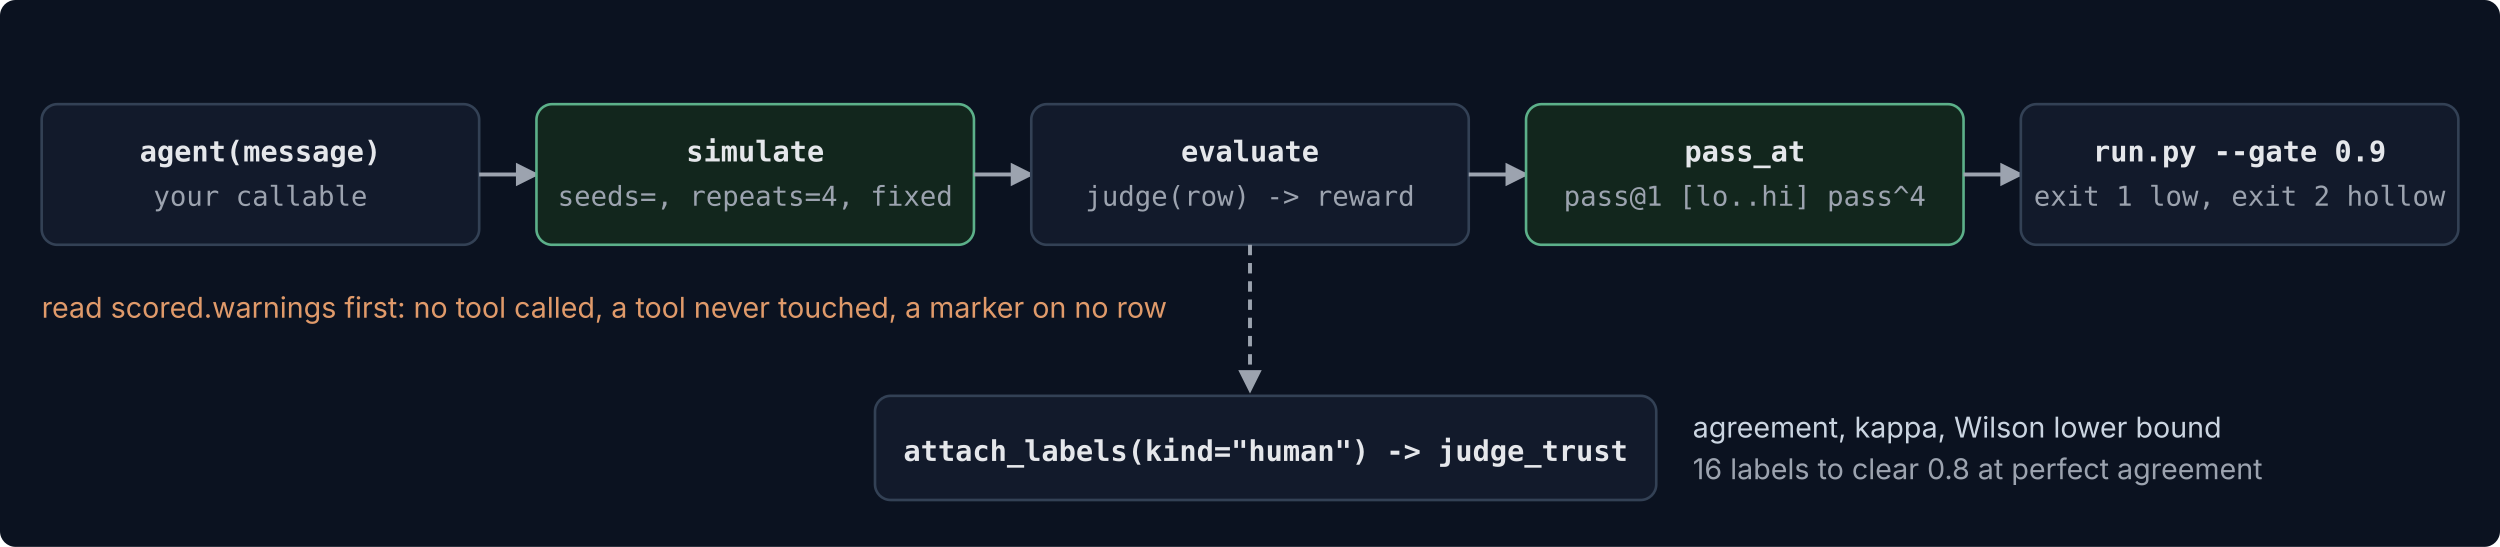
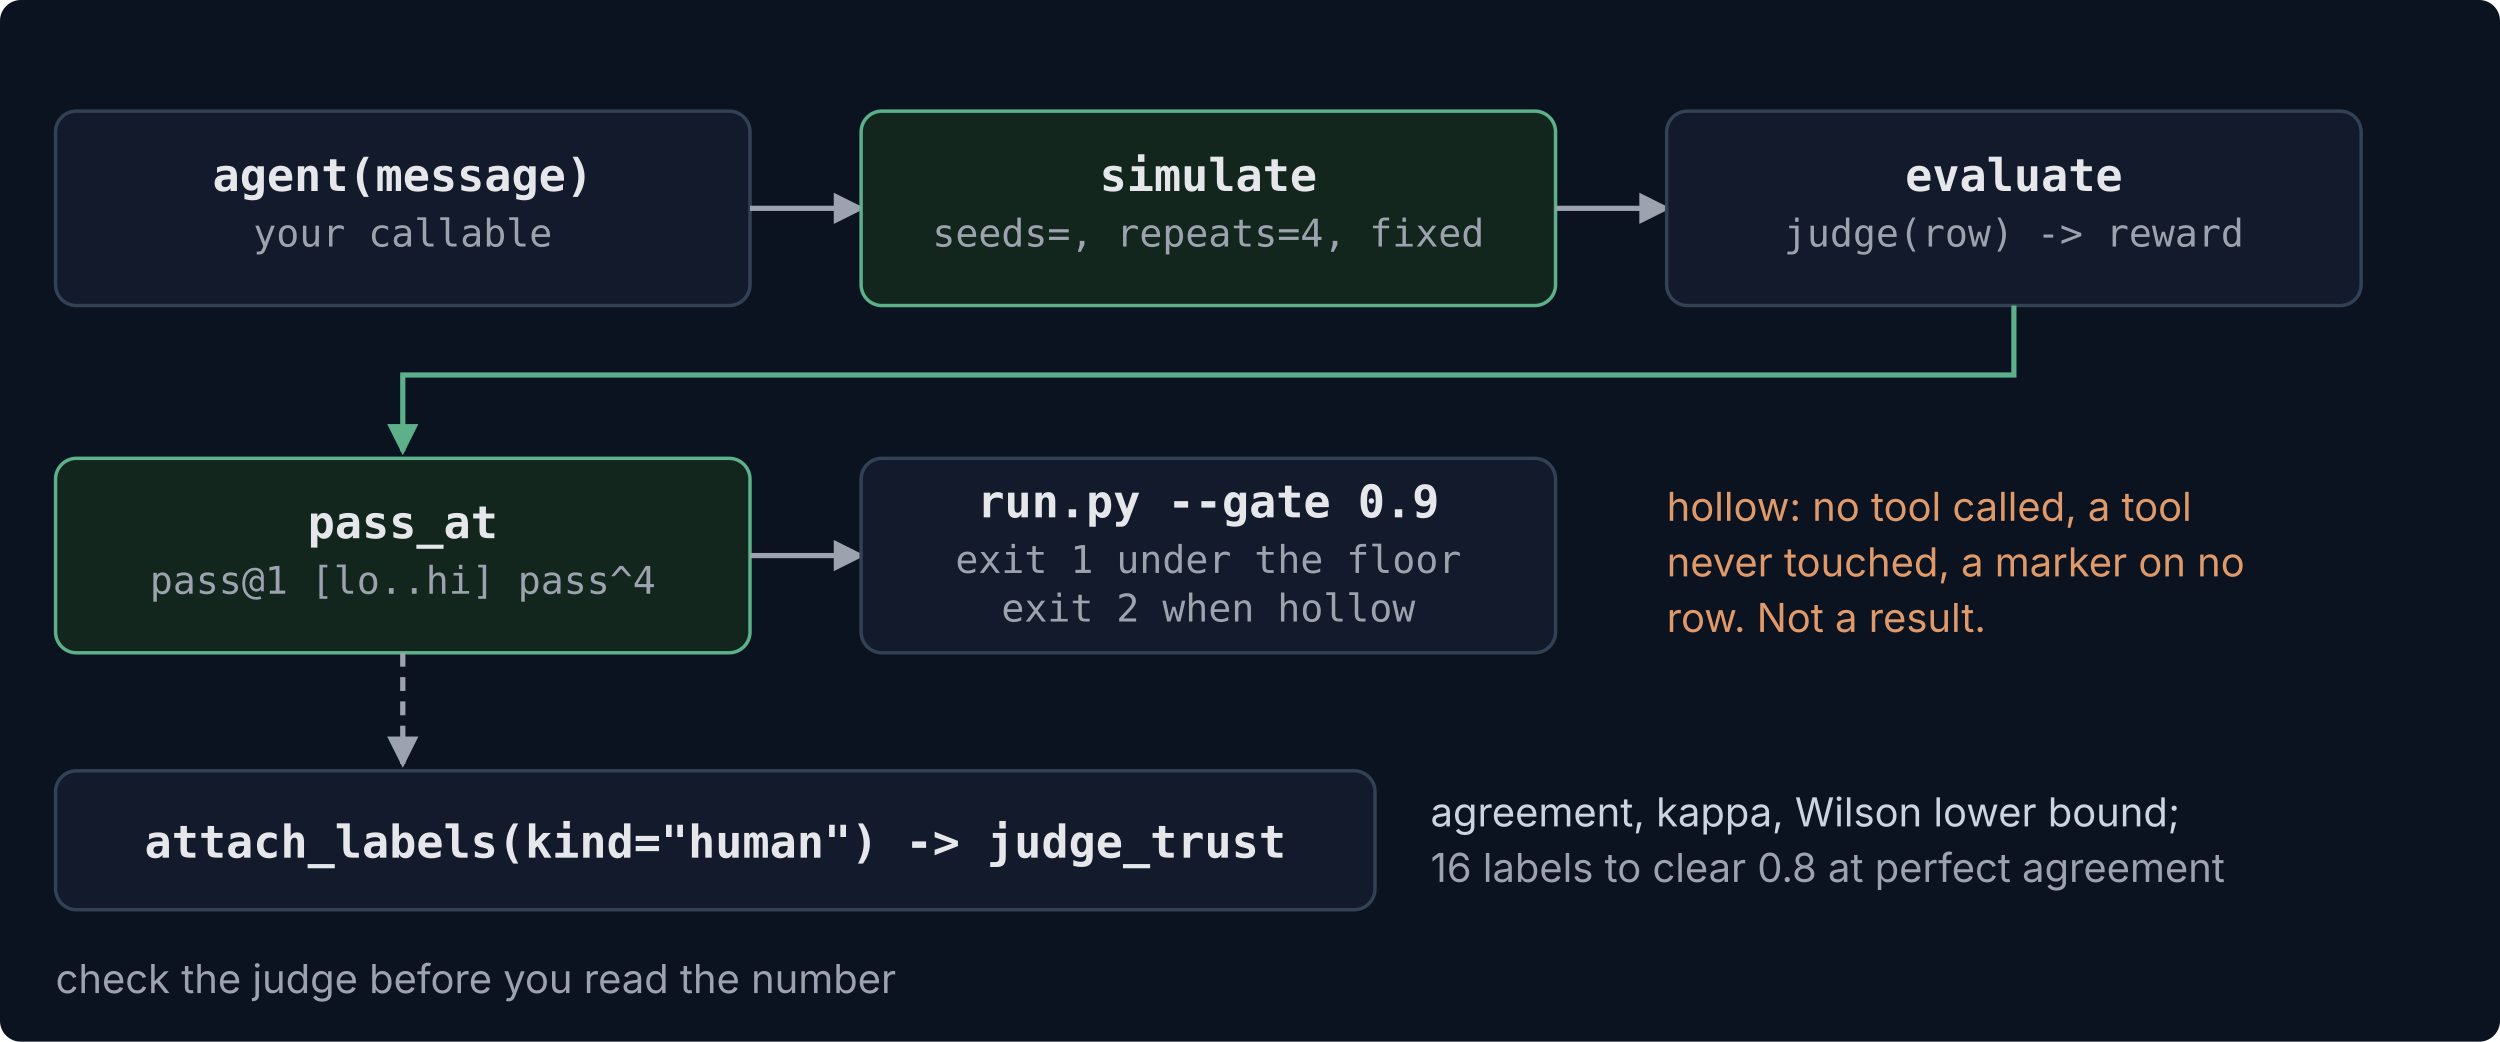
- <svg xmlns="http://www.w3.org/2000/svg" viewBox="0 0 960 210" width="960" height="210" role="img" aria-label="The eval loop: wrap, simulate with repeats, judge, read pass rates, gate CI">
+ <svg xmlns="http://www.w3.org/2000/svg" viewBox="0 0 720 300" width="720" height="300" role="img" aria-label="The eval loop: wrap, simulate with repeats, judge, read pass rates, gate CI">
  <defs>
    <marker id="arrow" viewBox="0 0 8 8" refX="7" refY="4" markerWidth="6" markerHeight="6" orient="auto">
      <path d="M0,0 L8,4 L0,8 z" fill="#9CA3AF" />
    </marker>
    <marker id="arrow-green" viewBox="0 0 8 8" refX="7" refY="4" markerWidth="6" markerHeight="6" orient="auto">
      <path d="M0,0 L8,4 L0,8 z" fill="#5CB08A" />
    </marker>
  </defs>
-   <rect width="960" height="210" rx="6" fill="#0B1220" />
-   <rect x="16" y="40" width="168" height="54" rx="6" fill="#121A2B" stroke="#334155" />
-   <text x="100.0" y="62.0" font-family="ui-monospace, SFMono-Regular, Menlo, Consolas, monospace" font-size="11" font-weight="600" fill="#E5E7EB" text-anchor="middle">agent(message)</text>
-   <text x="100.0" y="79.0" font-family="ui-monospace, SFMono-Regular, Menlo, Consolas, monospace" font-size="10.5" font-weight="400" fill="#9CA3AF" text-anchor="middle">your callable</text>
-   <line x1="184" y1="67.0" x2="206" y2="67.0" stroke="#9CA3AF" stroke-width="1.5" marker-end="url(#arrow)" />
-   <rect x="206" y="40" width="168" height="54" rx="6" fill="#12261D" stroke="#5CB08A" />
-   <text x="290.0" y="62.0" font-family="ui-monospace, SFMono-Regular, Menlo, Consolas, monospace" font-size="11" font-weight="600" fill="#E5E7EB" text-anchor="middle">simulate</text>
-   <text x="290.0" y="79.0" font-family="ui-monospace, SFMono-Regular, Menlo, Consolas, monospace" font-size="10.5" font-weight="400" fill="#9CA3AF" text-anchor="middle">seeds=, repeats=4, fixed</text>
-   <line x1="374" y1="67.0" x2="396" y2="67.0" stroke="#9CA3AF" stroke-width="1.5" marker-end="url(#arrow)" />
-   <rect x="396" y="40" width="168" height="54" rx="6" fill="#121A2B" stroke="#334155" />
-   <text x="480.0" y="62.0" font-family="ui-monospace, SFMono-Regular, Menlo, Consolas, monospace" font-size="11" font-weight="600" fill="#E5E7EB" text-anchor="middle">evaluate</text>
-   <text x="480.0" y="79.0" font-family="ui-monospace, SFMono-Regular, Menlo, Consolas, monospace" font-size="10.5" font-weight="400" fill="#9CA3AF" text-anchor="middle">judge(row) -&gt; reward</text>
-   <line x1="564" y1="67.0" x2="586" y2="67.0" stroke="#9CA3AF" stroke-width="1.5" marker-end="url(#arrow)" />
-   <rect x="586" y="40" width="168" height="54" rx="6" fill="#12261D" stroke="#5CB08A" />
-   <text x="670.0" y="62.0" font-family="ui-monospace, SFMono-Regular, Menlo, Consolas, monospace" font-size="11" font-weight="600" fill="#E5E7EB" text-anchor="middle">pass_at</text>
-   <text x="670.0" y="79.0" font-family="ui-monospace, SFMono-Regular, Menlo, Consolas, monospace" font-size="10.5" font-weight="400" fill="#9CA3AF" text-anchor="middle">pass@1 [lo..hi] pass^4</text>
-   <line x1="754" y1="67.0" x2="776" y2="67.0" stroke="#9CA3AF" stroke-width="1.5" marker-end="url(#arrow)" />
-   <rect x="776" y="40" width="168" height="54" rx="6" fill="#121A2B" stroke="#334155" />
-   <text x="860.0" y="62.0" font-family="ui-monospace, SFMono-Regular, Menlo, Consolas, monospace" font-size="11" font-weight="600" fill="#E5E7EB" text-anchor="middle">run.py --gate 0.9</text>
-   <text x="860.0" y="79.0" font-family="ui-monospace, SFMono-Regular, Menlo, Consolas, monospace" font-size="10.5" font-weight="400" fill="#9CA3AF" text-anchor="middle">exit 1 low, exit 2 hollow</text>
-   <text x="16" y="122" font-family="ui-sans-serif, system-ui, -apple-system, 'Segoe UI', Inter, sans-serif" font-size="11" font-weight="400" fill="#E09A6A" text-anchor="start">read scored.warnings first: no tool called, a tool never touched, a marker on no row</text>
-   <path d="M 480.0 94 L 480.0 150" fill="none" stroke="#9CA3AF" stroke-width="1.5" marker-end="url(#arrow)" stroke-dasharray="4 3" />
-   <rect x="336" y="152" width="300" height="40" rx="6" fill="#121A2B" stroke="#334155" />
-   <text x="486.0" y="177.0" font-family="ui-monospace, SFMono-Regular, Menlo, Consolas, monospace" font-size="11" font-weight="600" fill="#E5E7EB" text-anchor="middle">attach_labels(kind="human")  -&gt;  judge_trust</text>
-   <text x="650" y="168" font-family="ui-sans-serif, system-ui, -apple-system, 'Segoe UI', Inter, sans-serif" font-size="11" font-weight="400" fill="#CBD5E1" text-anchor="start">agreement, kappa, Wilson lower bound</text>
-   <text x="650" y="184" font-family="ui-sans-serif, system-ui, -apple-system, 'Segoe UI', Inter, sans-serif" font-size="11" font-weight="400" fill="#9CA3AF" text-anchor="start">16 labels to clear 0.8 at perfect agreement</text>
+   <rect width="720" height="300" rx="6" fill="#0B1220" />
+   <rect x="16" y="32" width="200" height="56" rx="6" fill="#121A2B" stroke="#334155" />
+   <text x="116.0" y="55.0" font-family="ui-monospace, SFMono-Regular, Menlo, Consolas, monospace" font-size="13" font-weight="600" fill="#E5E7EB" text-anchor="middle">agent(message)</text>
+   <text x="116.0" y="71.0" font-family="ui-monospace, SFMono-Regular, Menlo, Consolas, monospace" font-size="11" font-weight="400" fill="#9CA3AF" text-anchor="middle">your callable</text>
+   <path d="M 216 60.0 L 248 60.0" fill="none" stroke="#9CA3AF" stroke-width="1.5" marker-end="url(#arrow)" />
+   <rect x="248" y="32" width="200" height="56" rx="6" fill="#12261D" stroke="#5CB08A" />
+   <text x="348.0" y="55.0" font-family="ui-monospace, SFMono-Regular, Menlo, Consolas, monospace" font-size="13" font-weight="600" fill="#E5E7EB" text-anchor="middle">simulate</text>
+   <text x="348.0" y="71.0" font-family="ui-monospace, SFMono-Regular, Menlo, Consolas, monospace" font-size="11" font-weight="400" fill="#9CA3AF" text-anchor="middle">seeds=, repeats=4, fixed</text>
+   <path d="M 448 60.0 L 480 60.0" fill="none" stroke="#9CA3AF" stroke-width="1.5" marker-end="url(#arrow)" />
+   <rect x="480" y="32" width="200" height="56" rx="6" fill="#121A2B" stroke="#334155" />
+   <text x="580.0" y="55.0" font-family="ui-monospace, SFMono-Regular, Menlo, Consolas, monospace" font-size="13" font-weight="600" fill="#E5E7EB" text-anchor="middle">evaluate</text>
+   <text x="580.0" y="71.0" font-family="ui-monospace, SFMono-Regular, Menlo, Consolas, monospace" font-size="11" font-weight="400" fill="#9CA3AF" text-anchor="middle">judge(row) -&gt; reward</text>
+   <path d="M 580 88 L 580 108 L 116 108 L 116 130" fill="none" stroke="#5CB08A" stroke-width="1.5" marker-end="url(#arrow-green)" />
+   <rect x="16" y="132" width="200" height="56" rx="6" fill="#12261D" stroke="#5CB08A" />
+   <text x="116.0" y="155.0" font-family="ui-monospace, SFMono-Regular, Menlo, Consolas, monospace" font-size="13" font-weight="600" fill="#E5E7EB" text-anchor="middle">pass_at</text>
+   <text x="116.0" y="171.0" font-family="ui-monospace, SFMono-Regular, Menlo, Consolas, monospace" font-size="11" font-weight="400" fill="#9CA3AF" text-anchor="middle">pass@1 [lo..hi]  pass^4</text>
+   <path d="M 216 160.0 L 248 160.0" fill="none" stroke="#9CA3AF" stroke-width="1.5" marker-end="url(#arrow)" />
+   <rect x="248" y="132" width="200" height="56" rx="6" fill="#121A2B" stroke="#334155" />
+   <text x="348.0" y="149.0" font-family="ui-monospace, SFMono-Regular, Menlo, Consolas, monospace" font-size="13" font-weight="600" fill="#E5E7EB" text-anchor="middle">run.py --gate 0.9</text>
+   <text x="348.0" y="165.0" font-family="ui-monospace, SFMono-Regular, Menlo, Consolas, monospace" font-size="11" font-weight="400" fill="#9CA3AF" text-anchor="middle">exit 1 under the floor</text>
+   <text x="348.0" y="179.0" font-family="ui-monospace, SFMono-Regular, Menlo, Consolas, monospace" font-size="11" font-weight="400" fill="#9CA3AF" text-anchor="middle">exit 2 when hollow</text>
+   <text x="480" y="150" font-family="ui-sans-serif, system-ui, -apple-system, 'Segoe UI', Inter, sans-serif" font-size="11.5" font-weight="400" fill="#E09A6A" text-anchor="start">hollow: no tool called, a tool</text>
+   <text x="480" y="166" font-family="ui-sans-serif, system-ui, -apple-system, 'Segoe UI', Inter, sans-serif" font-size="11.5" font-weight="400" fill="#E09A6A" text-anchor="start">never touched, a marker on no</text>
+   <text x="480" y="182" font-family="ui-sans-serif, system-ui, -apple-system, 'Segoe UI', Inter, sans-serif" font-size="11.5" font-weight="400" fill="#E09A6A" text-anchor="start">row. Not a result.</text>
+   <path d="M 116 188 L 116 220" fill="none" stroke="#9CA3AF" stroke-width="1.5" marker-end="url(#arrow)" stroke-dasharray="4 3" />
+   <rect x="16" y="222" width="380" height="40" rx="6" fill="#121A2B" stroke="#334155" />
+   <text x="206.0" y="247.0" font-family="ui-monospace, SFMono-Regular, Menlo, Consolas, monospace" font-size="13" font-weight="600" fill="#E5E7EB" text-anchor="middle">attach_labels(kind="human")  -&gt;  judge_trust</text>
+   <text x="412" y="238" font-family="ui-sans-serif, system-ui, -apple-system, 'Segoe UI', Inter, sans-serif" font-size="11.5" font-weight="400" fill="#CBD5E1" text-anchor="start">agreement, kappa, Wilson lower bound;</text>
+   <text x="412" y="254" font-family="ui-sans-serif, system-ui, -apple-system, 'Segoe UI', Inter, sans-serif" font-size="11.5" font-weight="400" fill="#9CA3AF" text-anchor="start">16 labels to clear 0.8 at perfect agreement</text>
+   <text x="16" y="286" font-family="ui-sans-serif, system-ui, -apple-system, 'Segoe UI', Inter, sans-serif" font-size="11.5" font-weight="400" fill="#9CA3AF" text-anchor="start">check the judge before you read the number</text>
</svg>
